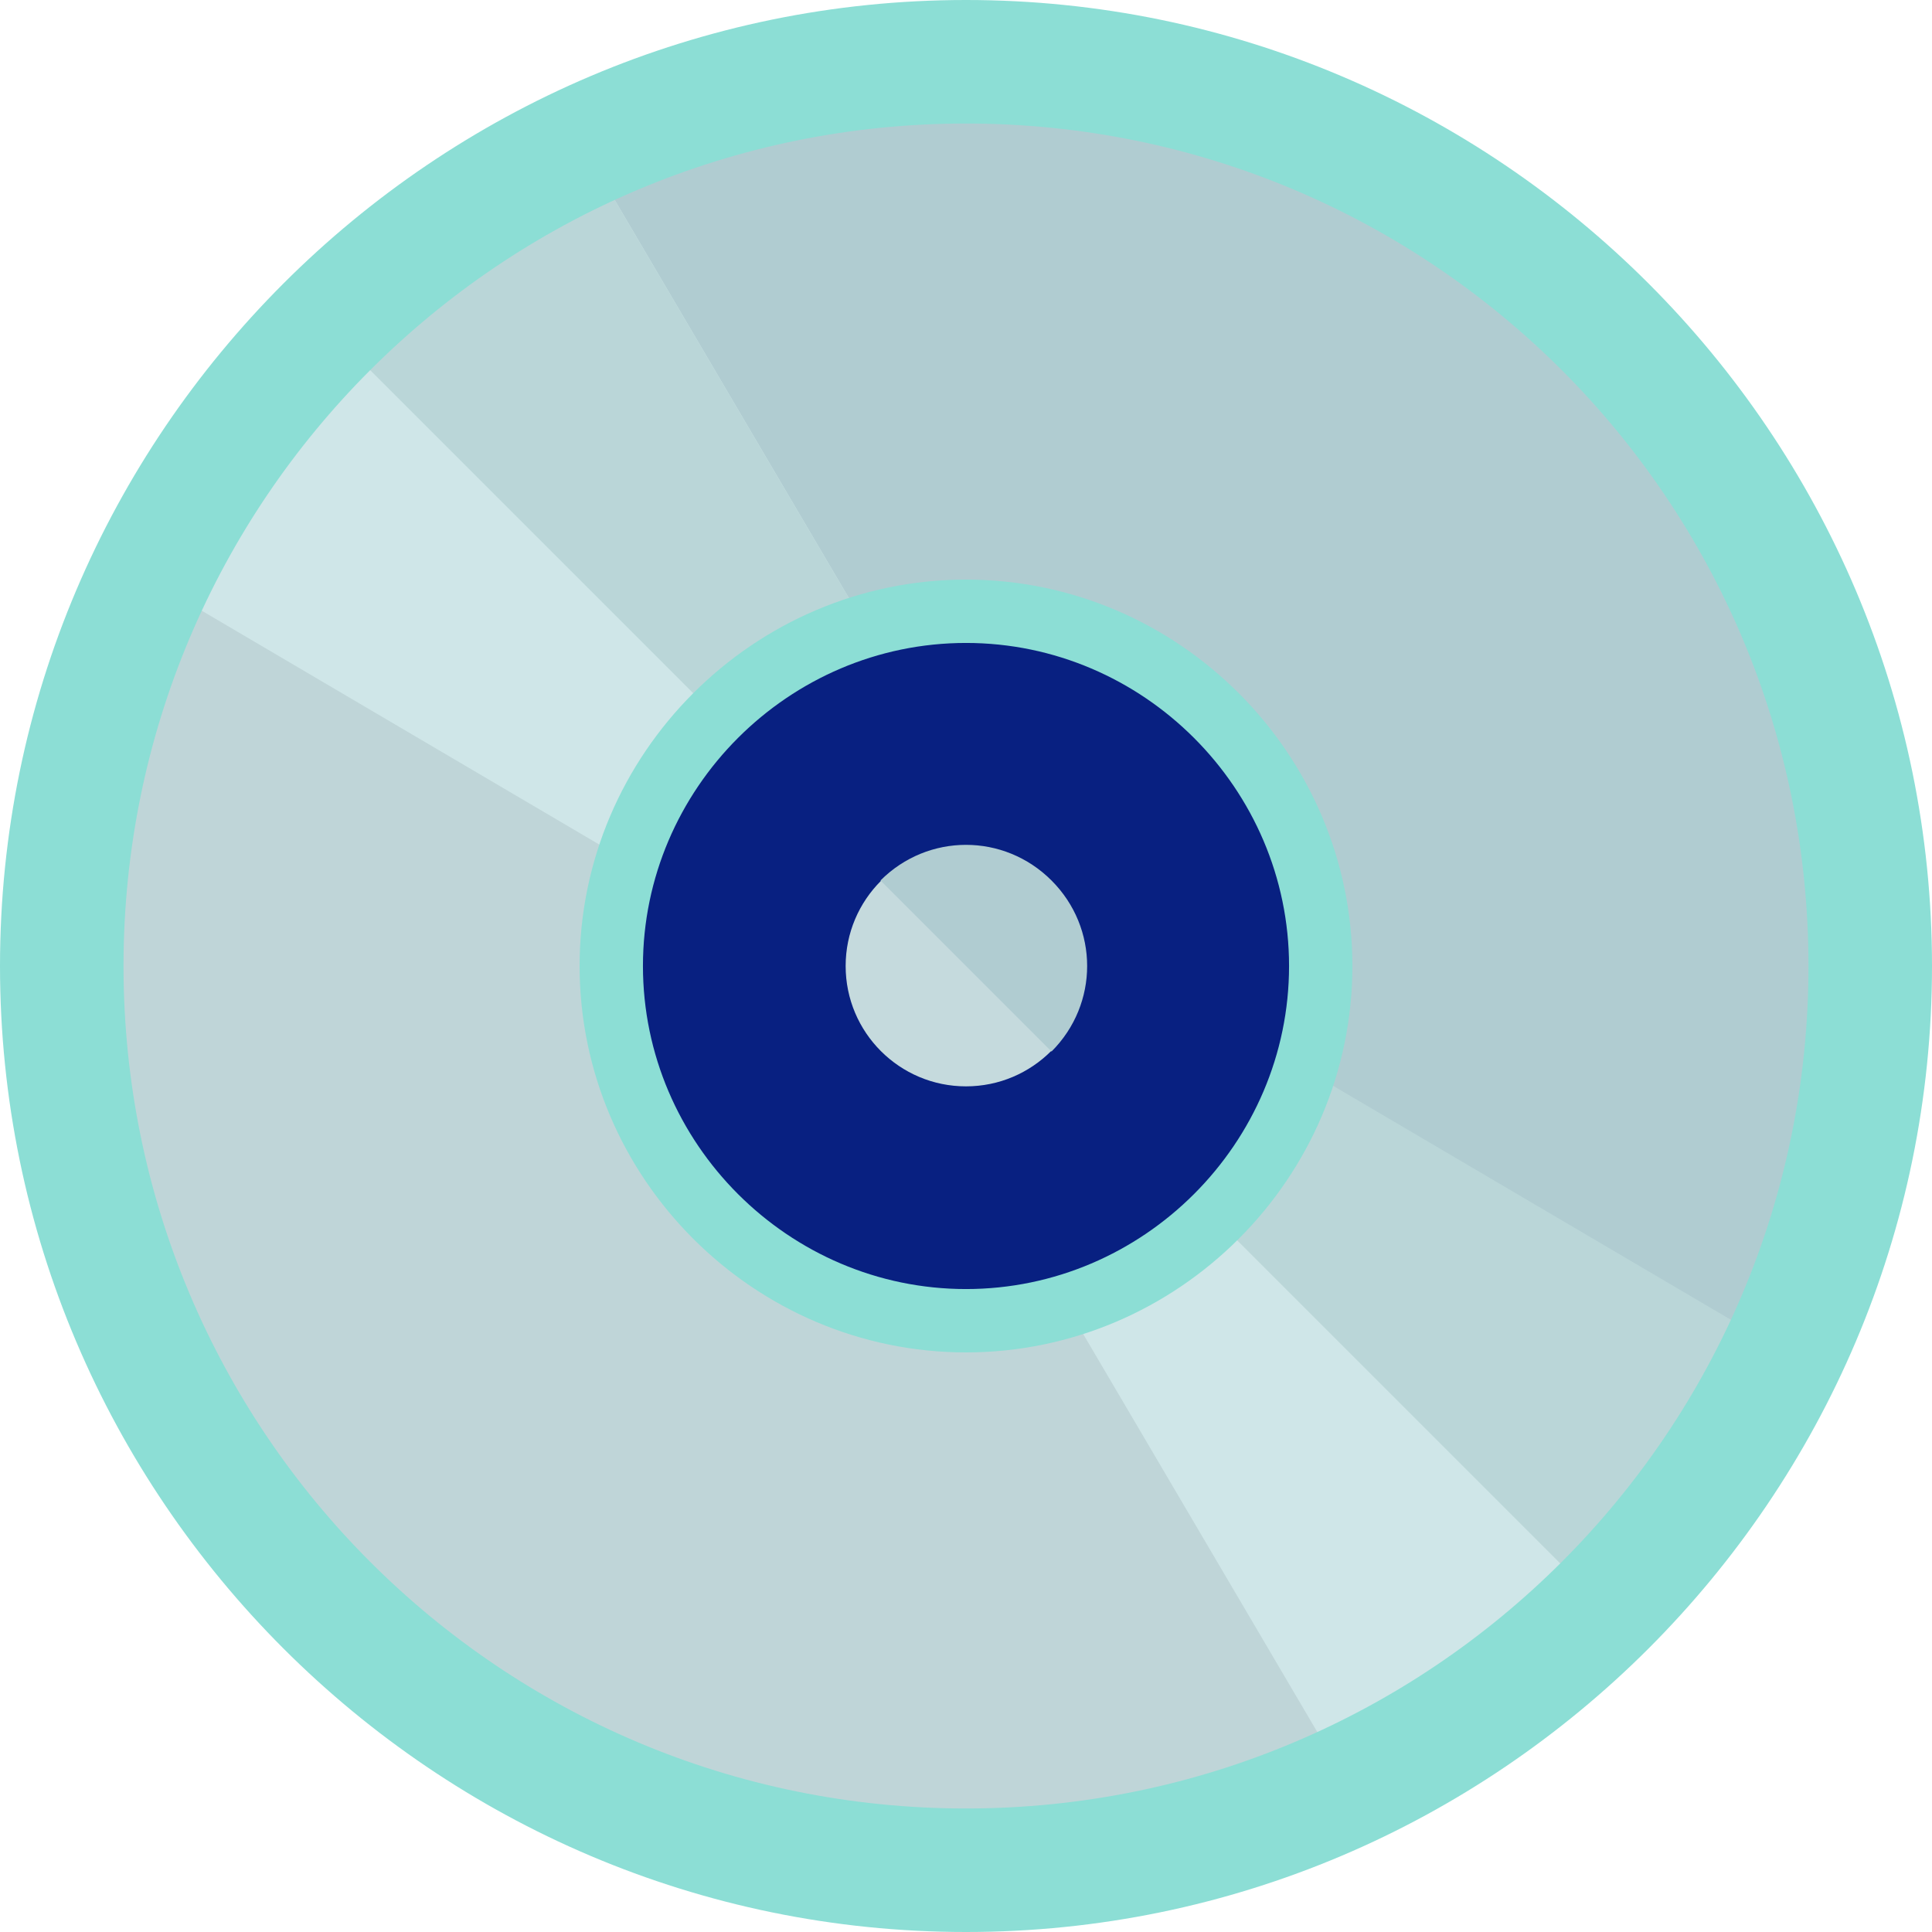
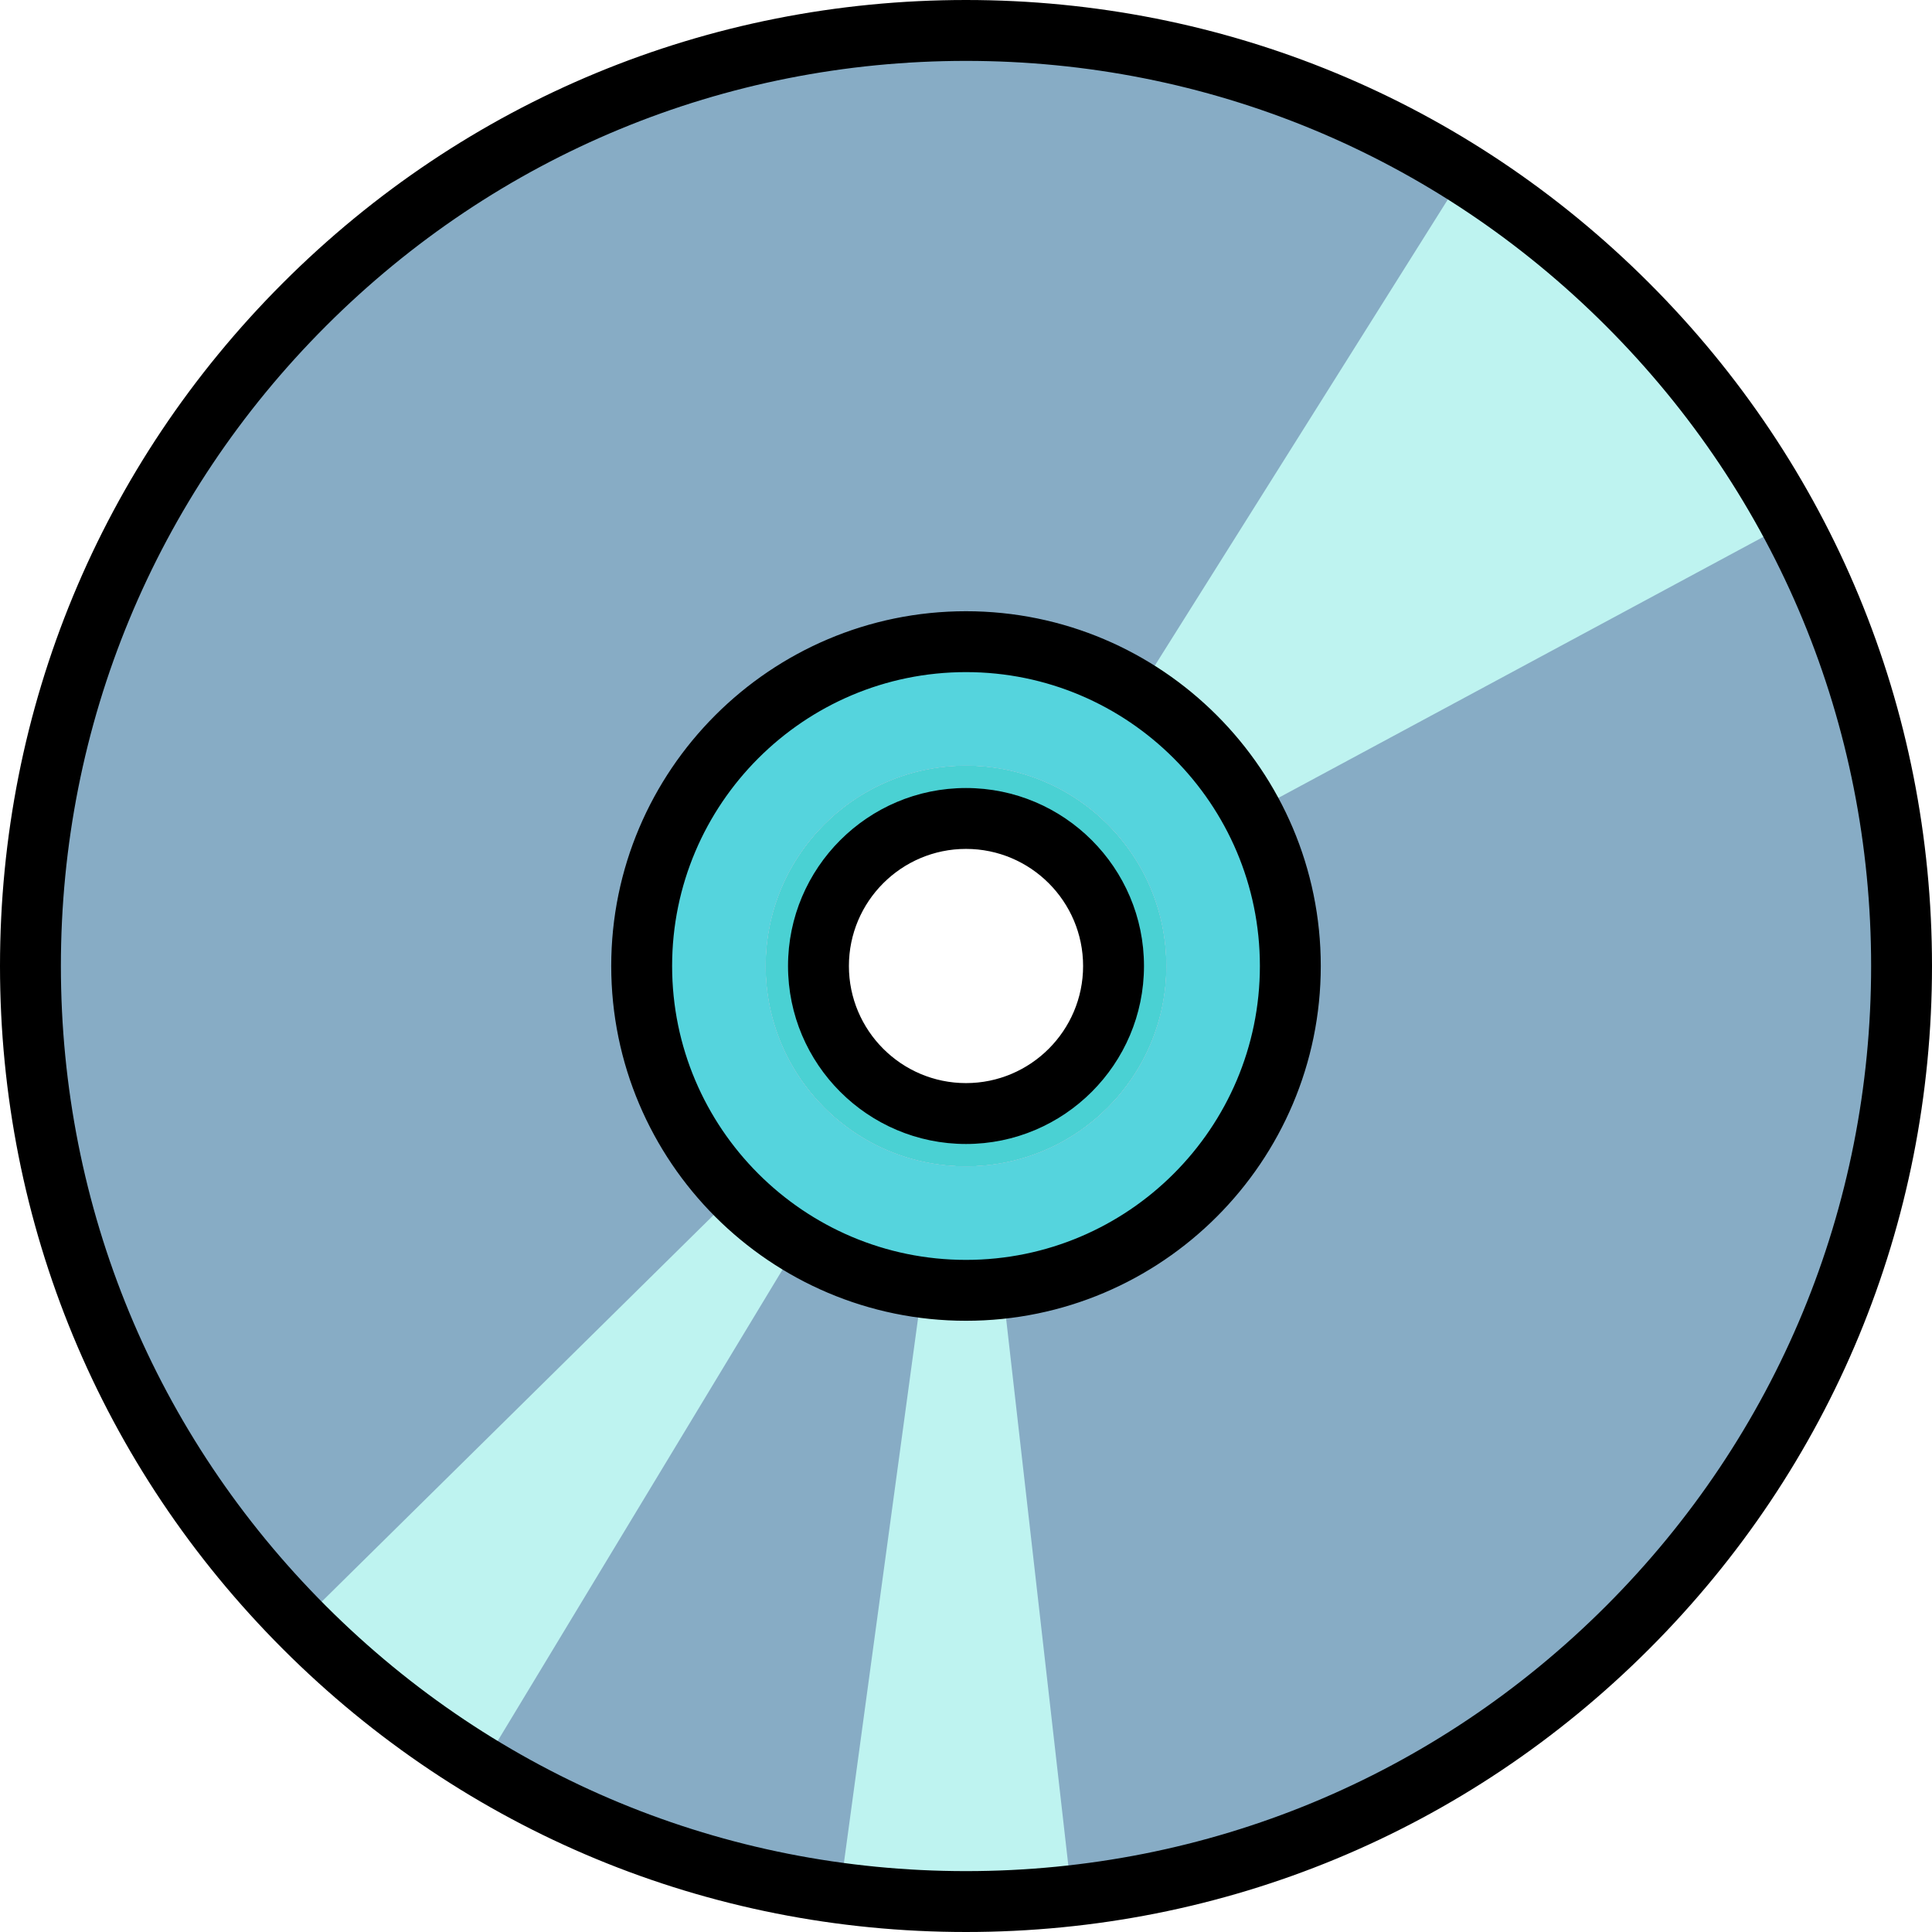
- <svg xmlns="http://www.w3.org/2000/svg" version="1.1" id="Layer_1" x="0px" y="0px" viewBox="0 0 488 488" style="enable-background:new 0 0 488 488;" xml:space="preserve">
-   <circle style="" cx="244" cy="244" r="228.8" fill="#BFD5D8" />
-   <path style="" d="M82.4,82.4C172-6.4,316-6.4,405.6,82.4c88.8,89.6,88.8,233.6,0,323.2" fill="#B0CCD1" />
-   <path style="" d="M450.4,341.6l-136-80l-53.6,53.6l80,136C389.6,428,428,389.6,450.4,341.6z" fill="#CFE6E8" />
-   <path style="" d="M315.2,261.6L288,288.8l117.6,117.6c4.8-4.8,8.8-8.8,12.8-14.4l0.8-0.8c4-4.8,8-9.6,12-15.2 c0,0,0,0,0-0.8c7.2-10.4,14.4-21.6,20-33.6L315.2,261.6z" fill="#BAD6D8" />
-   <path style="" d="M37.6,146.4l136,80l53.6-53.6l-80-136C98.4,60,60,98.4,37.6,146.4z" fill="#CFE6E8" />
-   <path style="" d="M200,200l27.2-27.2l-80-136c-12,5.6-23.2,12-33.6,20c0,0,0,0-0.8,0c-4.8,4-10.4,7.2-15.2,12l-0.8,0.8 c-4.8,4-9.6,8.8-14.4,12.8L200,200z" fill="#BAD6D8" />
-   <path style="fill: rgb(140, 222, 213);" d="M244,488C109.6,488,0,378.4,0,244S109.6,0,244,0s244,109.6,244,244S378.4,488,244,488z M244,31.2 C126.4,31.2,31.2,126.4,31.2,244S126.4,456.8,244,456.8S456.8,361.6,456.8,244S361.6,31.2,244,31.2z" fill="#9BB6BC" />
-   <circle style="fill: rgb(8, 32, 129);" cx="244" cy="244" r="89.6" fill="#424849" />
-   <path style="fill: rgb(140, 222, 213);" d="M244,341.6c-53.6,0-97.6-44-97.6-97.6s44-97.6,97.6-97.6s97.6,44,97.6,97.6S297.6,341.6,244,341.6z M244,162.4c-44.8,0-81.6,36.8-81.6,81.6s36.8,81.6,81.6,81.6s81.6-36.8,81.6-81.6S288.8,162.4,244,162.4z" fill="#9BB6BC" />
-   <circle style="" cx="244" cy="244" r="30.4" fill="#C5DADD" />
-   <path style="" d="M222.4,222.4c12-12,31.2-12,43.2,0s12,31.2,0,43.2" fill="#B0CCD1" />
+ <svg xmlns="http://www.w3.org/2000/svg" height="251px" width="251px" version="1.1" id="Layer_1" viewBox="0 0 512 512" xml:space="preserve" fill="#000000">
+   <g id="SVGRepo_bgCarrier" stroke-width="0" />
+   <g id="SVGRepo_tracerCarrier" stroke-linecap="round" stroke-linejoin="round" />
+   <g id="SVGRepo_iconCarrier">
+     <path style="fill:#4ad1d3;" d="M256,202.897c-29.327,0-53.103,23.776-53.103,53.103c0,29.328,23.777,53.103,53.103,53.103 c29.329,0,53.103-23.776,53.103-53.103C309.103,226.673,285.329,202.897,256,202.897z M256,295.1 c-21.594,0-39.098-17.506-39.098-39.1s17.504-39.1,39.097-39.1c21.595,0,39.1,17.506,39.1,39.1S277.595,295.1,256,295.1z" />
+     <path style="fill:#87acc5;" d="M256,8.067C119.071,8.067,8.067,119.071,8.067,256S119.071,503.933,256,503.933 c136.931,0,247.933-111.003,247.933-247.933S392.931,8.067,256,8.067z M256,309.103c-29.327,0-53.103-23.776-53.103-53.103 c0-29.329,23.777-53.103,53.103-53.103c29.329,0,53.103,23.776,53.103,53.103C309.103,285.329,285.329,309.103,256,309.103z" />
+     <path style="fill:#55d4dd;" d="M256,170.05c-47.468,0-85.95,38.48-85.95,85.95s38.482,85.95,85.95,85.95 c47.47,0,85.951-38.481,85.951-85.95S303.47,170.05,256,170.05z M256,309.103c-29.327,0-53.103-23.776-53.103-53.103 c0-29.329,23.777-53.103,53.103-53.103c29.329,0,53.103,23.776,53.103,53.103C309.103,285.329,285.329,309.103,256,309.103z" />
+     <path style="fill:#bef3f0;" d="M387.953,46.077l-86.217,137.164c12.538,7.896,22.9,18.931,29.96,32.02l142.662-76.783 C453.993,100.724,424.122,68.862,387.953,46.077z M79.516,430.116c14.401,14.599,30.592,27.425,48.232,38.106L211.54,329.57 c-6.114-3.703-11.722-8.152-16.717-13.213L79.516,430.116z M256,341.95c-3.934,0-7.796-0.29-11.59-0.799L222.559,501.68 c10.938,1.474,22.098,2.252,33.441,2.252c9.476,0,18.826-0.55,28.026-1.587l-18.311-160.958 C262.524,341.749,259.287,341.95,256,341.95z" />
+     <path d="M437.02,74.981C388.668,26.629,324.38,0,256,0S123.333,26.629,74.981,74.981C26.629,123.332,0,187.62,0,256 s26.629,132.668,74.981,181.019C123.333,485.371,187.62,512,256,512s132.668-26.629,181.02-74.981 C485.371,388.668,512,324.38,512,256S485.371,123.332,437.02,74.981z M425.611,425.611c-45.304,45.305-105.54,70.255-169.611,70.255 s-124.306-24.95-169.611-70.255C41.085,380.307,16.135,320.071,16.135,256S41.085,131.694,86.389,86.39 C131.694,41.084,191.93,16.135,256,16.135s124.307,24.95,169.611,70.256c45.305,45.304,70.256,105.54,70.256,169.611 S470.916,380.307,425.611,425.611z M256,208.834c-26.007,0-47.165,21.159-47.165,47.167c0,26.008,21.158,47.167,47.165,47.167 c26.008,0,47.167-21.159,47.167-47.167C303.167,229.993,282.008,208.834,256,208.834z M256,287.032 c-17.11,0-31.03-13.92-31.03-31.032s13.92-31.032,31.03-31.032c17.111,0,31.032,13.92,31.032,31.032S273.111,287.032,256,287.032z M256,161.982c-51.842,0-94.018,42.176-94.018,94.018s42.176,94.018,94.018,94.018c51.842,0,94.019-42.176,94.019-94.018 S307.842,161.982,256,161.982z M256,333.883c-42.945,0-77.883-34.939-77.883-77.883s34.938-77.883,77.883-77.883 c42.946,0,77.884,34.938,77.884,77.883S298.946,333.883,256,333.883z" />
+   </g>
</svg>
